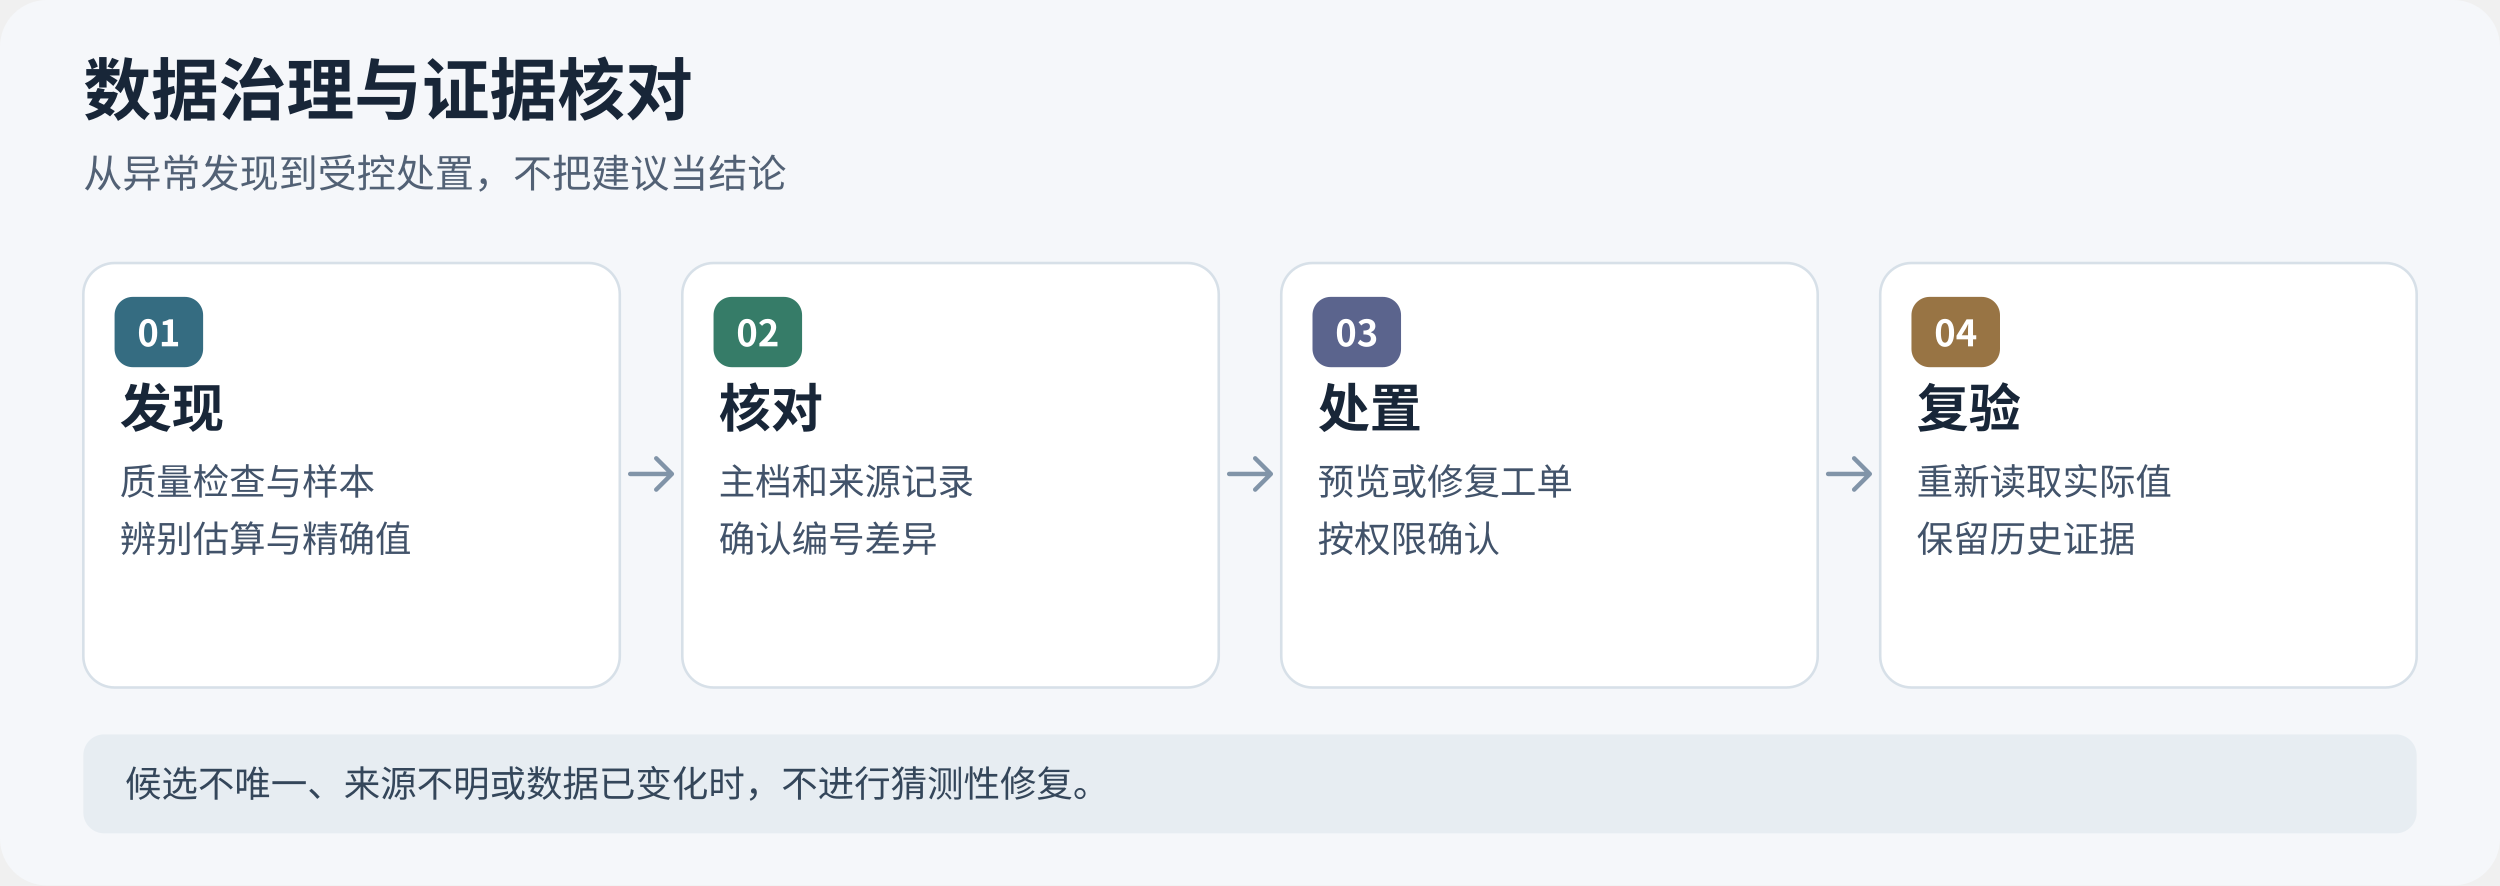
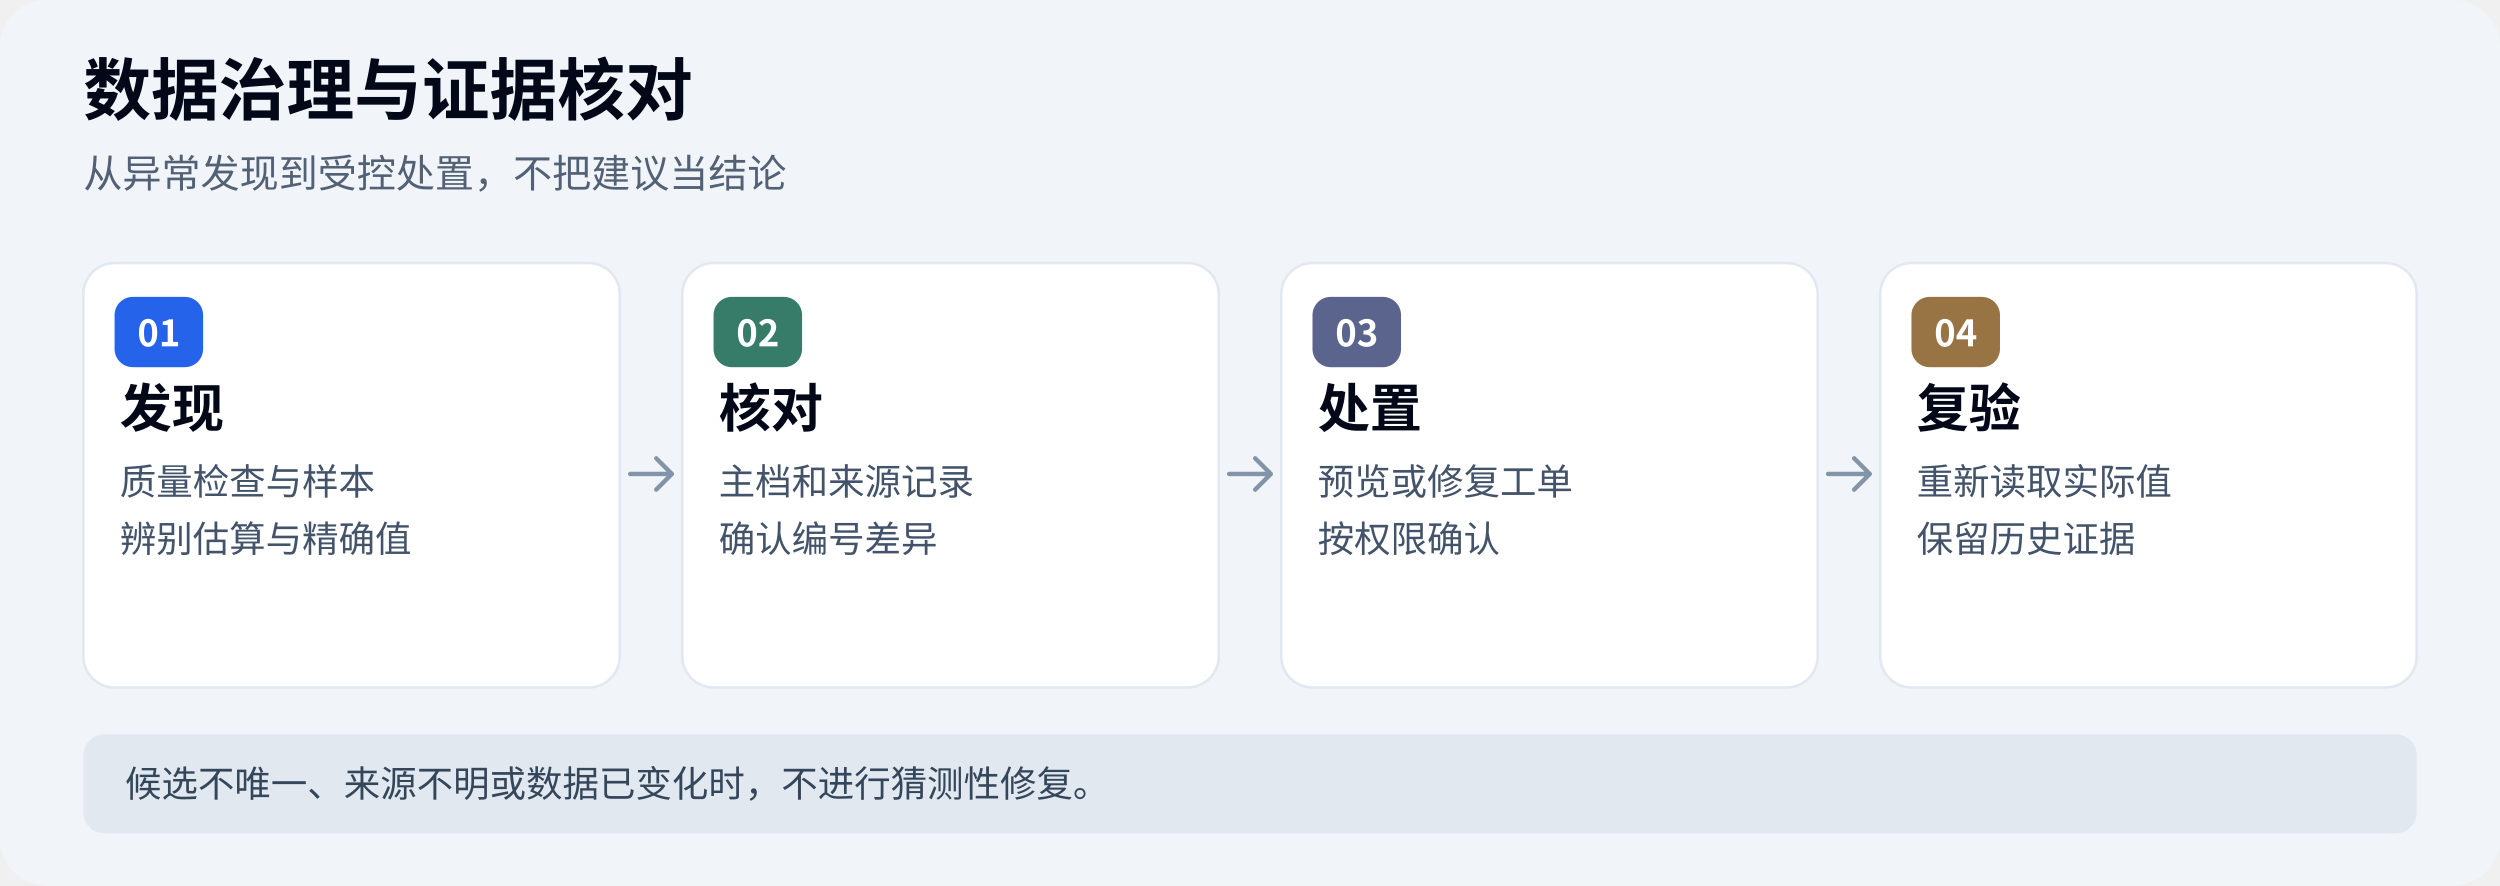
<svg xmlns="http://www.w3.org/2000/svg" viewBox="0 0 960 340" role="img" aria-labelledby="title desc">
-   <rect width="960" height="340" rx="18" fill="#f5f7fa" />
+   <rect width="960" height="340" rx="18" fill="#f1f5f9" />
  <g font-family="HarmonyOS Sans SC, Noto Sans CJK SC, PingFang SC, Microsoft YaHei, sans-serif">
-     <text x="32" y="44" font-size="26" font-weight="700" fill="#182638">数据治理与证据核对</text>
+     <text x="32" y="44" font-size="26" font-weight="700" fill="#020817">数据治理与证据核对</text>
    <text x="32" y="72" font-size="15" fill="#526175">从异常发现到受控处置，不把建议当结论</text>
-     <rect x="32.0" y="101" width="206.0" height="163" rx="12" fill="#ffffff" stroke="#d7e0e8" />
-     <rect x="44.0" y="114" width="34" height="27" rx="7" fill="#356c81" />
+     <rect x="32.0" y="101" width="206.0" height="163" rx="12" fill="#ffffff" stroke="#e2e8f0" />
+     <rect x="44.0" y="114" width="34" height="27" rx="7" fill="#2563eb" />
    <text x="61.0" y="133" font-size="14" font-weight="700" text-anchor="middle" fill="#fff">01</text>
-     <text x="46.0" y="164" font-size="20" font-weight="700" fill="#182638">发现</text>
+     <text x="46.0" y="164" font-size="20" font-weight="700" fill="#020817">发现</text>
    <text x="46.0" y="190" font-size="14" fill="#42536a">质量检查与样本</text>
    <text x="46.0" y="212" font-size="14" fill="#42536a">辨别估算与精确值</text>
    <path d="M242.0 182 h16 m-6 -6 6 6 -6 6" stroke="#8194a8" stroke-width="1.7" fill="none" stroke-linecap="round" stroke-linejoin="round" />
-     <rect x="262.0" y="101" width="206.0" height="163" rx="12" fill="#ffffff" stroke="#d7e0e8" />
+     <rect x="262.0" y="101" width="206.0" height="163" rx="12" fill="#ffffff" stroke="#e2e8f0" />
    <rect x="274.0" y="114" width="34" height="27" rx="7" fill="#367c68" />
    <text x="291.0" y="133" font-size="14" font-weight="700" text-anchor="middle" fill="#fff">02</text>
-     <text x="276.0" y="164" font-size="20" font-weight="700" fill="#182638">核对</text>
+     <text x="276.0" y="164" font-size="20" font-weight="700" fill="#020817">核对</text>
    <text x="276.0" y="190" font-size="14" fill="#42536a">主档和来源记录</text>
    <text x="276.0" y="212" font-size="14" fill="#42536a">确认编号差异</text>
    <path d="M472.0 182 h16 m-6 -6 6 6 -6 6" stroke="#8194a8" stroke-width="1.7" fill="none" stroke-linecap="round" stroke-linejoin="round" />
-     <rect x="492.0" y="101" width="206.0" height="163" rx="12" fill="#ffffff" stroke="#d7e0e8" />
+     <rect x="492.0" y="101" width="206.0" height="163" rx="12" fill="#ffffff" stroke="#e2e8f0" />
    <rect x="504.0" y="114" width="34" height="27" rx="7" fill="#5b648d" />
    <text x="521.0" y="133" font-size="14" font-weight="700" text-anchor="middle" fill="#fff">03</text>
-     <text x="506.0" y="164" font-size="20" font-weight="700" fill="#182638">处置</text>
+     <text x="506.0" y="164" font-size="20" font-weight="700" fill="#020817">处置</text>
    <text x="506.0" y="190" font-size="14" fill="#42536a">预览或修复工单</text>
    <text x="506.0" y="212" font-size="14" fill="#42536a">按权限确认</text>
    <path d="M702.0 182 h16 m-6 -6 6 6 -6 6" stroke="#8194a8" stroke-width="1.7" fill="none" stroke-linecap="round" stroke-linejoin="round" />
-     <rect x="722.0" y="101" width="206.0" height="163" rx="12" fill="#ffffff" stroke="#d7e0e8" />
+     <rect x="722.0" y="101" width="206.0" height="163" rx="12" fill="#ffffff" stroke="#e2e8f0" />
    <rect x="734.0" y="114" width="34" height="27" rx="7" fill="#987444" />
    <text x="751.0" y="133" font-size="14" font-weight="700" text-anchor="middle" fill="#fff">04</text>
-     <text x="736.0" y="164" font-size="20" font-weight="700" fill="#182638">复验</text>
+     <text x="736.0" y="164" font-size="20" font-weight="700" fill="#020817">复验</text>
    <text x="736.0" y="190" font-size="14" fill="#42536a">重新读取实际值</text>
    <text x="736.0" y="212" font-size="14" fill="#42536a">保留历史证据</text>
-     <rect x="32" y="282" width="896" height="38" rx="8" fill="#e7edf2" />
+     <rect x="32" y="282" width="896" height="38" rx="8" fill="#e2e8f0" />
    <text x="48" y="306" font-size="14" fill="#34465a">候选不唯一、来源不明或数据已变化时，不进行猜测性修复。</text>
  </g>
</svg>
